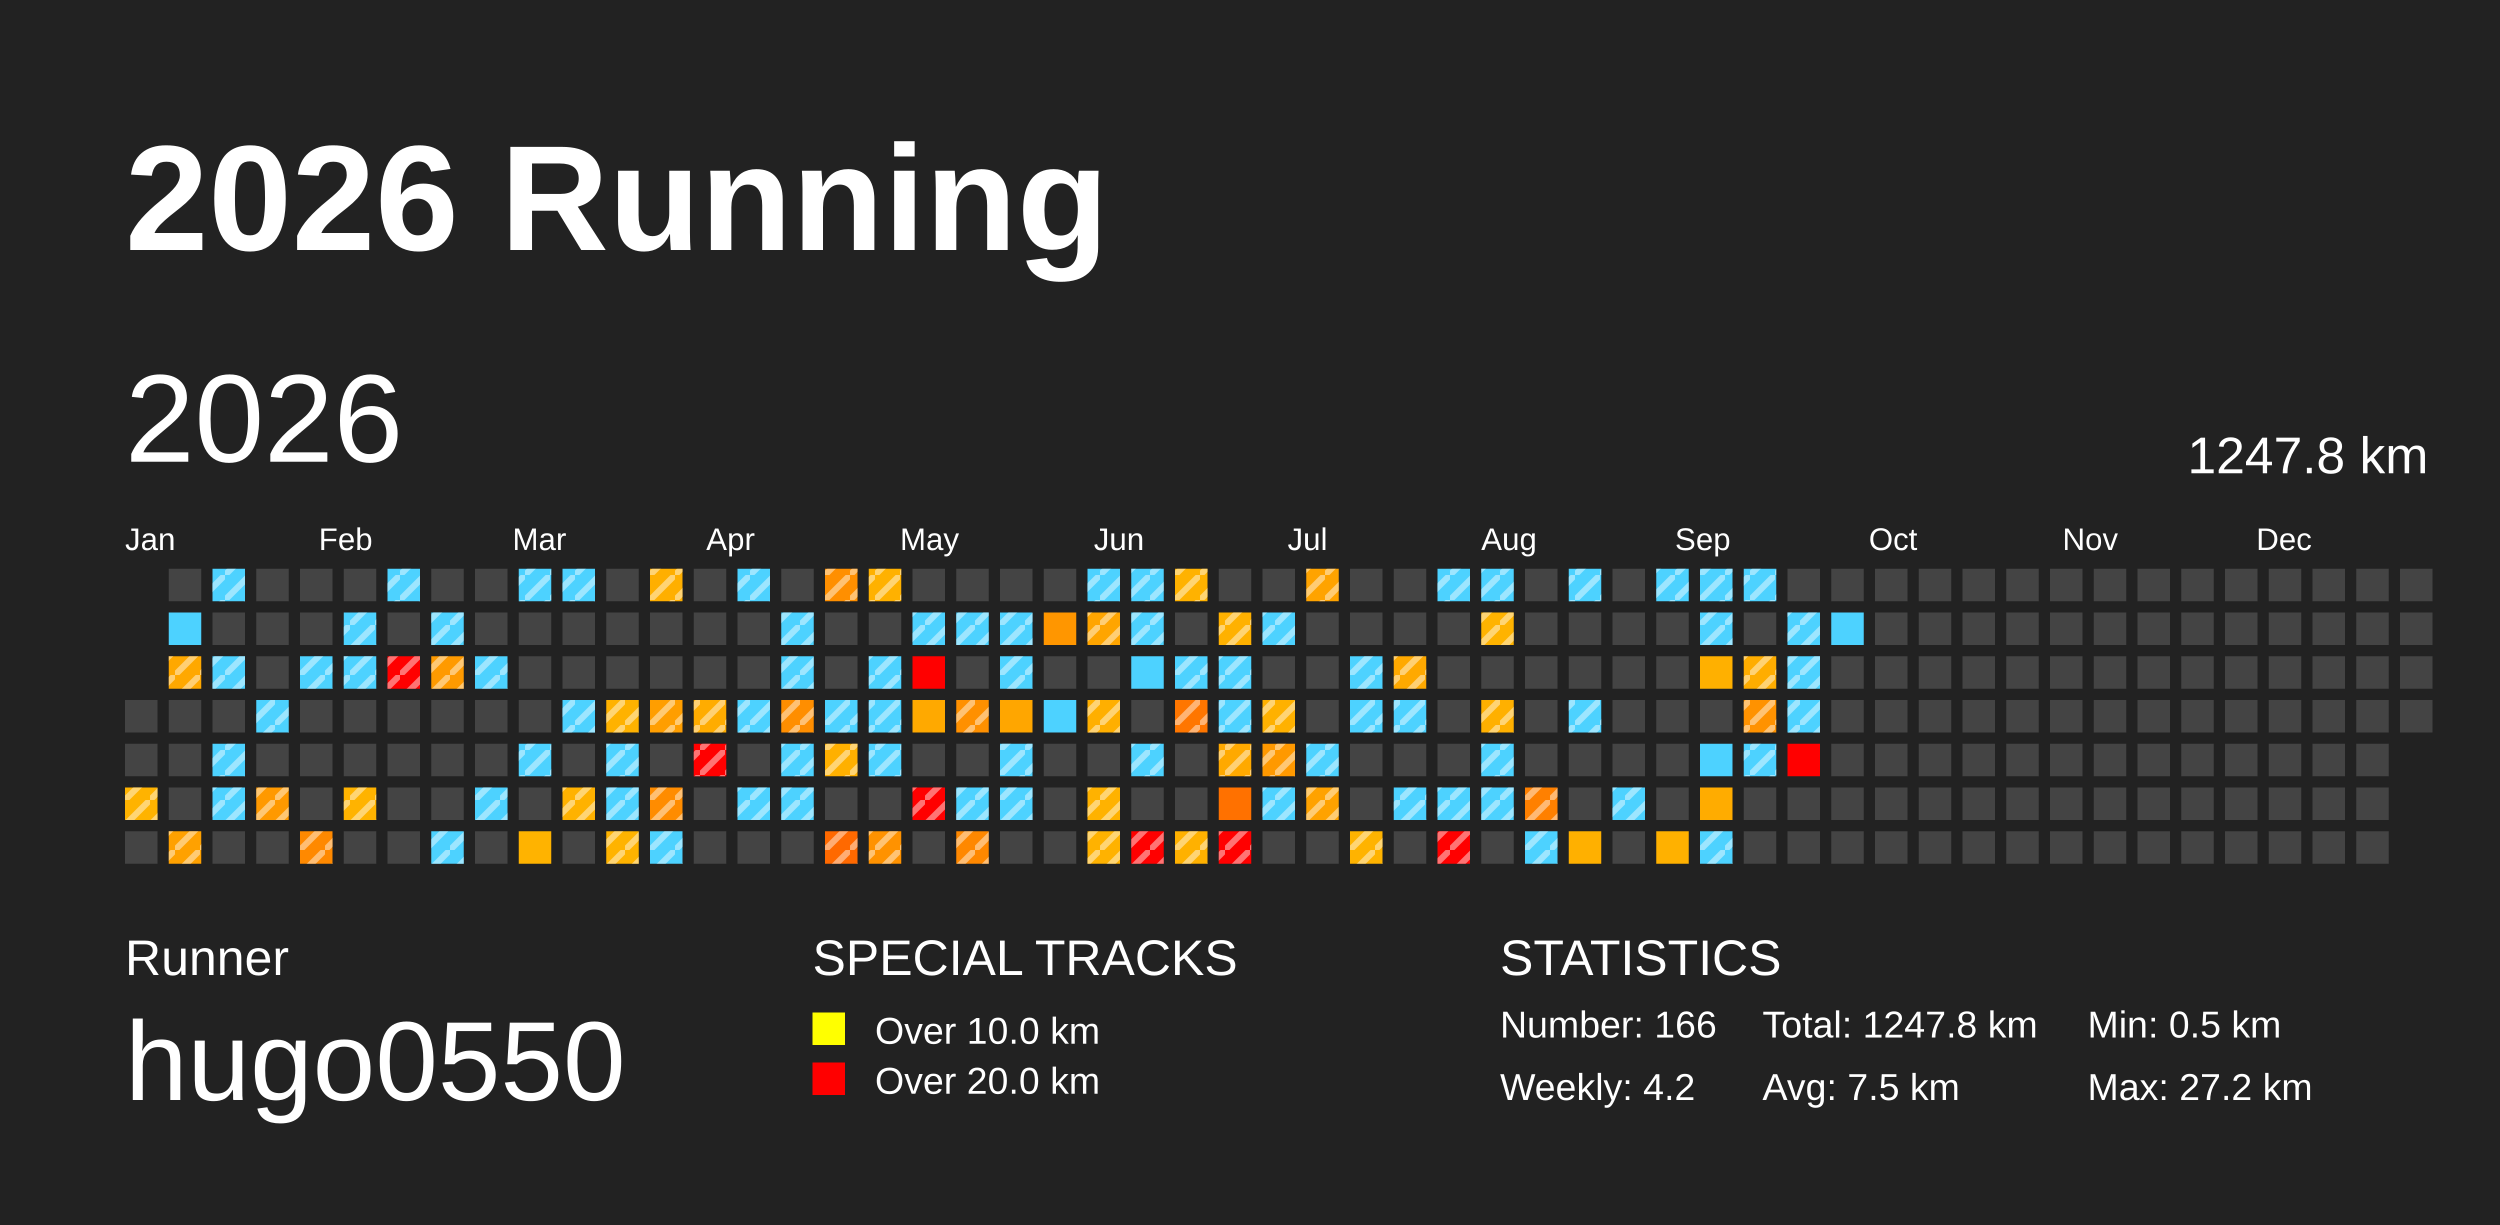
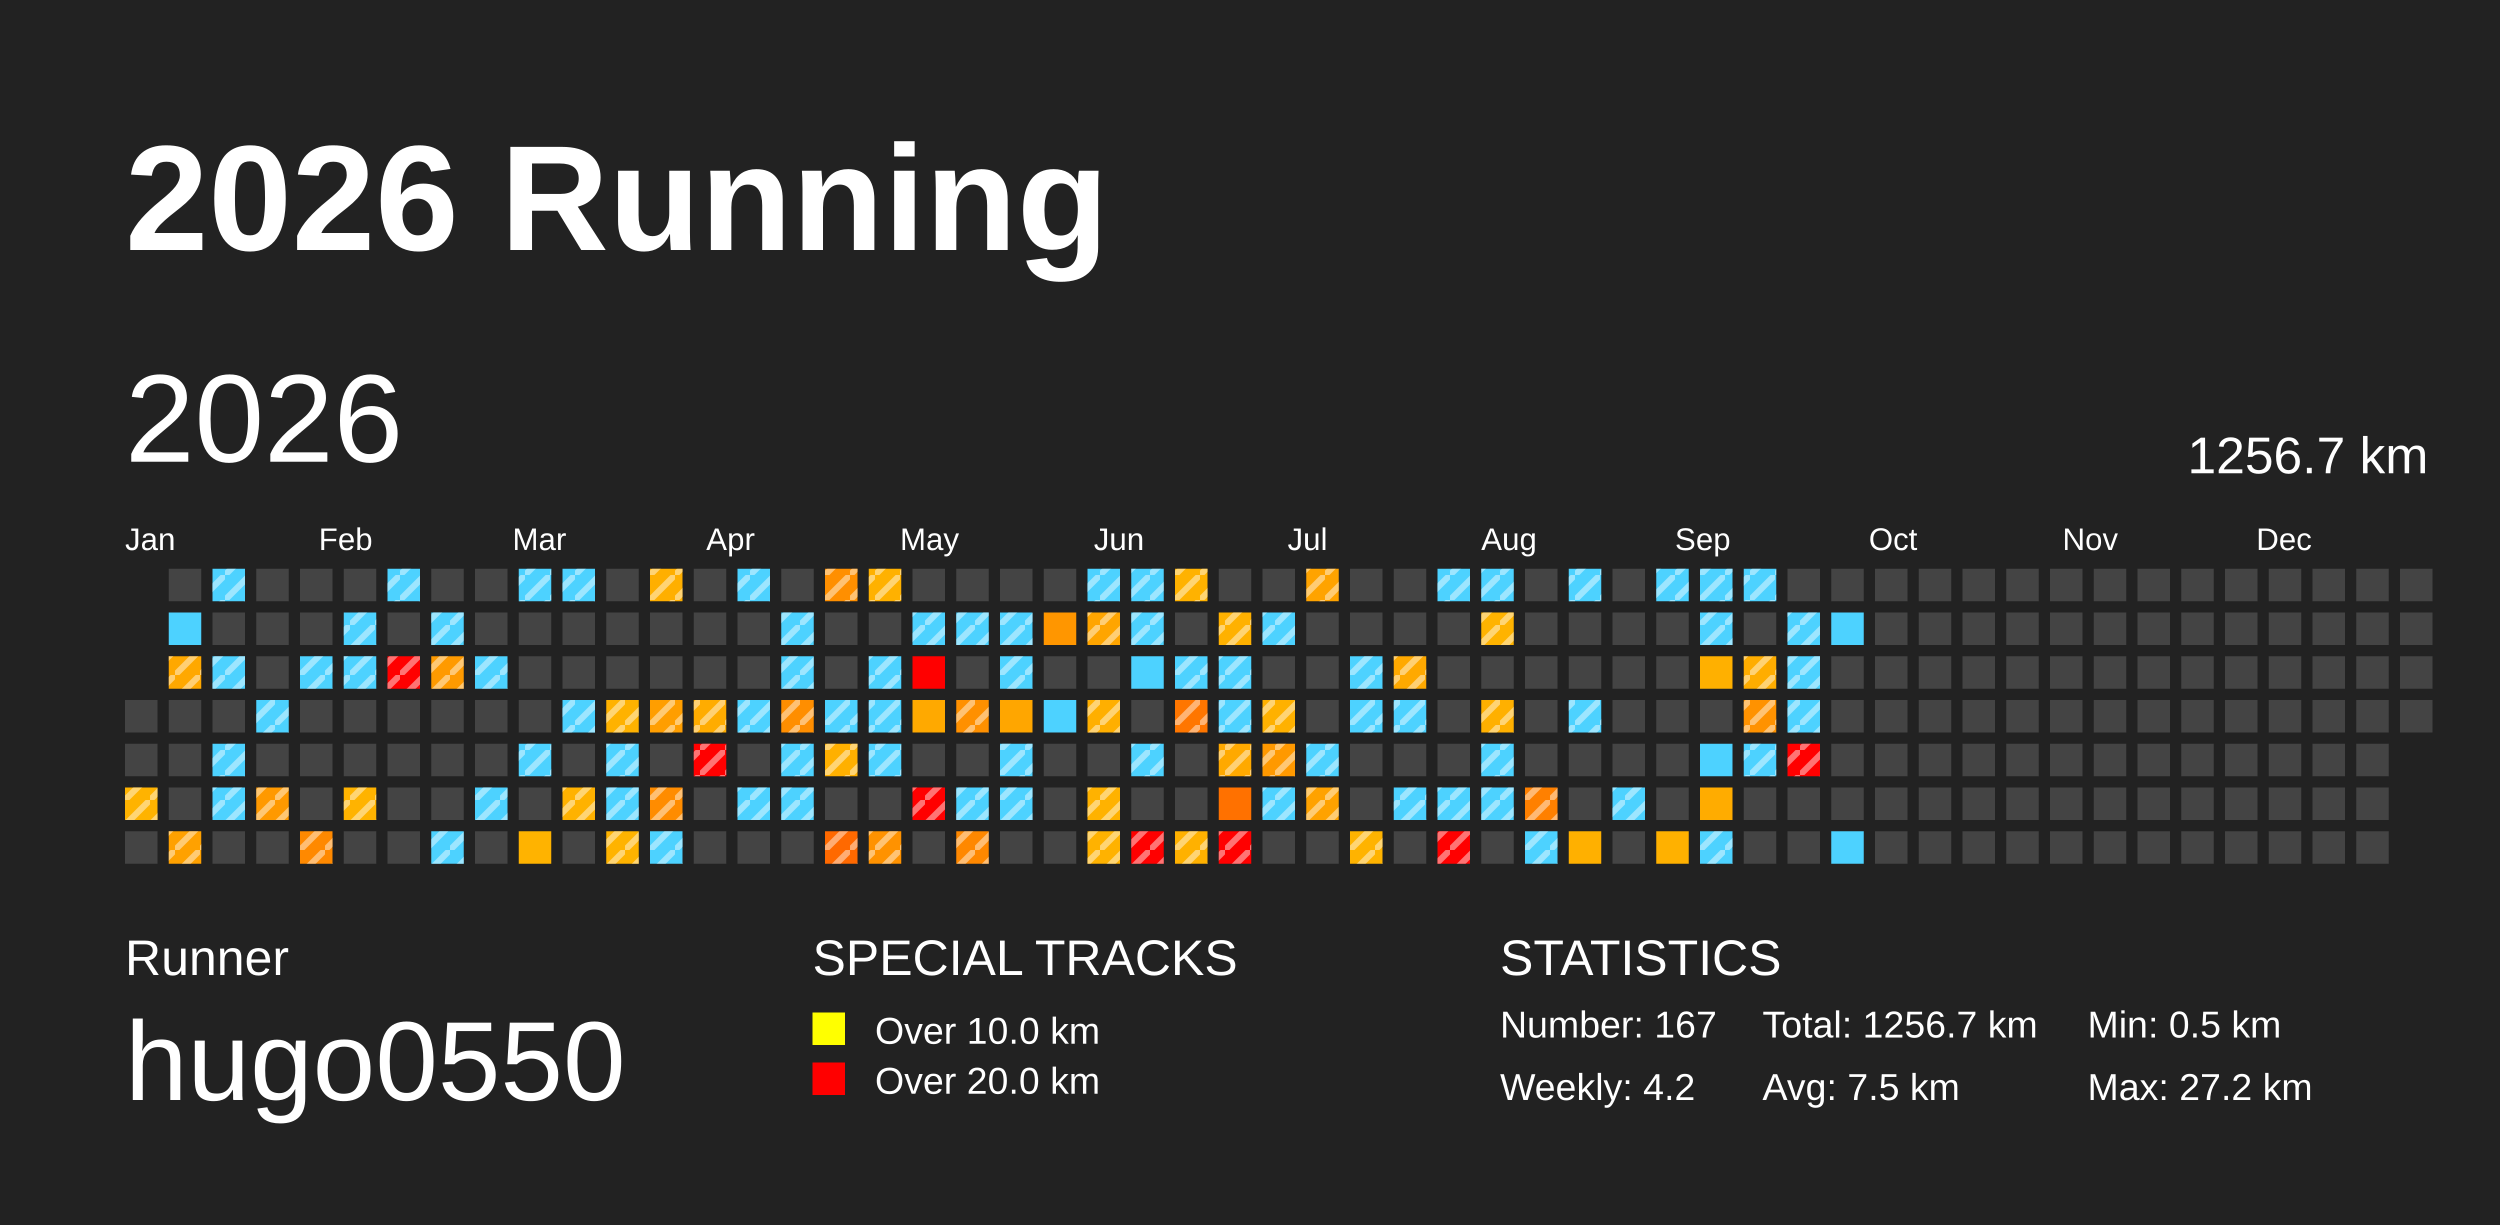
<svg xmlns="http://www.w3.org/2000/svg" baseProfile="full" height="98mm" version="1.1" viewBox="0,0,200,98" width="200mm">
  <defs>
    <pattern height="2" id="indoor-stripe" patternUnits="userSpaceOnUse" width="2">
      <line stroke="white" stroke-opacity="0.45" stroke-width="0.5" x1="0" x2="2" y1="2" y2="0" />
    </pattern>
  </defs>
  <rect fill="#222222" height="98" width="200" x="0" y="0" />
  <text fill="#FFFFFF" style="font-size:12px; font-family:Arial; font-weight:bold;" x="10" y="20">2026 Running</text>
  <text fill="#FFFFFF" style="font-size:4px; font-family:Arial" x="10" y="78">Runner</text>
  <text fill="#FFFFFF" style="font-size:9px; font-family:Arial" x="10" y="88">hugo0550</text>
  <text fill="#FFFFFF" style="font-size:4px; font-family:Arial" x="65" y="78">SPECIAL TRACKS</text>
  <rect fill="yellow" height="2.6" width="2.6" x="65" y="81" />
  <text fill="#FFFFFF" style="font-size:3px; font-family:Arial" x="70" y="83.5">Over 10.0 km</text>
  <rect fill="red" height="2.6" width="2.6" x="65" y="85" />
  <text fill="#FFFFFF" style="font-size:3px; font-family:Arial" x="70" y="87.5">Over 20.0 km</text>
  <text fill="#FFFFFF" style="font-size:4px; font-family:Arial" x="120" y="78">STATISTICS</text>
-   <text fill="#FFFFFF" style="font-size:3px; font-family:Arial" x="120" y="83">Number: 166</text>
+   <text fill="#FFFFFF" style="font-size:3px; font-family:Arial" x="120" y="83">Number: 167</text>
  <text fill="#FFFFFF" style="font-size:3px; font-family:Arial" x="120" y="88">Weekly: 4.2</text>
-   <text fill="#FFFFFF" style="font-size:3px; font-family:Arial" x="141" y="83">Total: 1247.8 km</text>
+   <text fill="#FFFFFF" style="font-size:3px; font-family:Arial" x="141" y="83">Total: 1256.7 km</text>
  <text fill="#FFFFFF" style="font-size:3px; font-family:Arial" x="141" y="88">Avg: 7.5 km</text>
  <text fill="#FFFFFF" style="font-size:3px; font-family:Arial" x="167" y="83">Min: 0.5 km</text>
  <text fill="#FFFFFF" style="font-size:3px; font-family:Arial" x="167" y="88">Max: 27.2 km</text>
  <text dominant-baseline="hanging" fill="#FFFFFF" style="font-size:10.0px; font-family:Arial;" x="10" y="30">2026</text>
-   <text dominant-baseline="hanging" fill="#FFFFFF" style="font-size:4.125px; font-family:Arial;" x="175" y="35">1247.8 km</text>
+   <text dominant-baseline="hanging" fill="#FFFFFF" style="font-size:4.125px; font-family:Arial;" x="175" y="35">1256.7 km</text>
  <text fill="#FFFFFF" style="font-size:2.5px; font-family:Arial" x="10.0" y="44">Jan</text>
  <text fill="#FFFFFF" style="font-size:2.5px; font-family:Arial" x="25.5" y="44">Feb</text>
  <text fill="#FFFFFF" style="font-size:2.5px; font-family:Arial" x="41.0" y="44">Mar</text>
  <text fill="#FFFFFF" style="font-size:2.5px; font-family:Arial" x="56.5" y="44">Apr</text>
  <text fill="#FFFFFF" style="font-size:2.5px; font-family:Arial" x="72.0" y="44">May</text>
  <text fill="#FFFFFF" style="font-size:2.5px; font-family:Arial" x="87.5" y="44">Jun</text>
  <text fill="#FFFFFF" style="font-size:2.5px; font-family:Arial" x="103.0" y="44">Jul</text>
  <text fill="#FFFFFF" style="font-size:2.5px; font-family:Arial" x="118.5" y="44">Aug</text>
  <text fill="#FFFFFF" style="font-size:2.5px; font-family:Arial" x="134.0" y="44">Sep</text>
  <text fill="#FFFFFF" style="font-size:2.5px; font-family:Arial" x="149.5" y="44">Oct</text>
  <text fill="#FFFFFF" style="font-size:2.5px; font-family:Arial" x="165.0" y="44">Nov</text>
  <text fill="#FFFFFF" style="font-size:2.5px; font-family:Arial" x="180.5" y="44">Dec</text>
  <rect fill="#444444" height="2.6" width="2.6" x="10.0" y="56.0" />
  <rect fill="#444444" height="2.6" width="2.6" x="10.0" y="59.5" />
  <rect fill="#ffb300" height="2.6" width="2.6" x="10.0" y="63.0" />
  <rect fill="url(#indoor-stripe)" height="2.6" style="pointer-events: none;" width="2.6" x="10.0" y="63.0" />
  <rect fill="#444444" height="2.6" width="2.6" x="10.0" y="66.5" />
  <rect fill="#444444" height="2.6" width="2.6" x="13.5" y="45.5" />
  <rect fill="#4dd2ff" height="2.6" width="2.6" x="13.5" y="49.0" />
  <rect fill="#ffa800" height="2.6" width="2.6" x="13.5" y="52.5" />
  <rect fill="url(#indoor-stripe)" height="2.6" style="pointer-events: none;" width="2.6" x="13.5" y="52.5" />
  <rect fill="#444444" height="2.6" width="2.6" x="13.5" y="56.0" />
  <rect fill="#444444" height="2.6" width="2.6" x="13.5" y="59.5" />
  <rect fill="#444444" height="2.6" width="2.6" x="13.5" y="63.0" />
  <rect fill="#ffa100" height="2.6" width="2.6" x="13.5" y="66.5" />
  <rect fill="url(#indoor-stripe)" height="2.6" style="pointer-events: none;" width="2.6" x="13.5" y="66.5" />
  <rect fill="#4dd2ff" height="2.6" width="2.6" x="17.0" y="45.5" />
  <rect fill="url(#indoor-stripe)" height="2.6" style="pointer-events: none;" width="2.6" x="17.0" y="45.5" />
  <rect fill="#444444" height="2.6" width="2.6" x="17.0" y="49.0" />
  <rect fill="#4dd2ff" height="2.6" width="2.6" x="17.0" y="52.5" />
  <rect fill="url(#indoor-stripe)" height="2.6" style="pointer-events: none;" width="2.6" x="17.0" y="52.5" />
  <rect fill="#444444" height="2.6" width="2.6" x="17.0" y="56.0" />
  <rect fill="#4dd2ff" height="2.6" width="2.6" x="17.0" y="59.5" />
  <rect fill="url(#indoor-stripe)" height="2.6" style="pointer-events: none;" width="2.6" x="17.0" y="59.5" />
  <rect fill="#4dd2ff" height="2.6" width="2.6" x="17.0" y="63.0" />
  <rect fill="url(#indoor-stripe)" height="2.6" style="pointer-events: none;" width="2.6" x="17.0" y="63.0" />
  <rect fill="#444444" height="2.6" width="2.6" x="17.0" y="66.5" />
  <rect fill="#444444" height="2.6" width="2.6" x="20.5" y="45.5" />
  <rect fill="#444444" height="2.6" width="2.6" x="20.5" y="49.0" />
  <rect fill="#444444" height="2.6" width="2.6" x="20.5" y="52.5" />
  <rect fill="#4dd2ff" height="2.6" width="2.6" x="20.5" y="56.0" />
  <rect fill="url(#indoor-stripe)" height="2.6" style="pointer-events: none;" width="2.6" x="20.5" y="56.0" />
  <rect fill="#444444" height="2.6" width="2.6" x="20.5" y="59.5" />
  <rect fill="#ff9900" height="2.6" width="2.6" x="20.5" y="63.0" />
  <rect fill="url(#indoor-stripe)" height="2.6" style="pointer-events: none;" width="2.6" x="20.5" y="63.0" />
  <rect fill="#444444" height="2.6" width="2.6" x="20.5" y="66.5" />
  <rect fill="#444444" height="2.6" width="2.6" x="24.0" y="45.5" />
  <rect fill="#444444" height="2.6" width="2.6" x="24.0" y="49.0" />
  <rect fill="#4dd2ff" height="2.6" width="2.6" x="24.0" y="52.5" />
  <rect fill="url(#indoor-stripe)" height="2.6" style="pointer-events: none;" width="2.6" x="24.0" y="52.5" />
  <rect fill="#444444" height="2.6" width="2.6" x="24.0" y="56.0" />
  <rect fill="#444444" height="2.6" width="2.6" x="24.0" y="59.5" />
  <rect fill="#444444" height="2.6" width="2.6" x="24.0" y="63.0" />
  <rect fill="#ff8900" height="2.6" width="2.6" x="24.0" y="66.5" />
  <rect fill="url(#indoor-stripe)" height="2.6" style="pointer-events: none;" width="2.6" x="24.0" y="66.5" />
  <rect fill="#444444" height="2.6" width="2.6" x="27.5" y="45.5" />
  <rect fill="#4dd2ff" height="2.6" width="2.6" x="27.5" y="49.0" />
  <rect fill="url(#indoor-stripe)" height="2.6" style="pointer-events: none;" width="2.6" x="27.5" y="49.0" />
  <rect fill="#4dd2ff" height="2.6" width="2.6" x="27.5" y="52.5" />
  <rect fill="url(#indoor-stripe)" height="2.6" style="pointer-events: none;" width="2.6" x="27.5" y="52.5" />
  <rect fill="#444444" height="2.6" width="2.6" x="27.5" y="56.0" />
  <rect fill="#444444" height="2.6" width="2.6" x="27.5" y="59.5" />
  <rect fill="#ffb300" height="2.6" width="2.6" x="27.5" y="63.0" />
  <rect fill="url(#indoor-stripe)" height="2.6" style="pointer-events: none;" width="2.6" x="27.5" y="63.0" />
  <rect fill="#444444" height="2.6" width="2.6" x="27.5" y="66.5" />
  <rect fill="#4dd2ff" height="2.6" width="2.6" x="31.0" y="45.5" />
  <rect fill="url(#indoor-stripe)" height="2.6" style="pointer-events: none;" width="2.6" x="31.0" y="45.5" />
  <rect fill="#444444" height="2.6" width="2.6" x="31.0" y="49.0" />
  <rect fill="red" height="2.6" width="2.6" x="31.0" y="52.5" />
  <rect fill="url(#indoor-stripe)" height="2.6" style="pointer-events: none;" width="2.6" x="31.0" y="52.5" />
  <rect fill="#444444" height="2.6" width="2.6" x="31.0" y="56.0" />
  <rect fill="#444444" height="2.6" width="2.6" x="31.0" y="59.5" />
  <rect fill="#444444" height="2.6" width="2.6" x="31.0" y="63.0" />
  <rect fill="#444444" height="2.6" width="2.6" x="31.0" y="66.5" />
  <rect fill="#444444" height="2.6" width="2.6" x="34.5" y="45.5" />
  <rect fill="#4dd2ff" height="2.6" width="2.6" x="34.5" y="49.0" />
  <rect fill="url(#indoor-stripe)" height="2.6" style="pointer-events: none;" width="2.6" x="34.5" y="49.0" />
  <rect fill="#ff9a00" height="2.6" width="2.6" x="34.5" y="52.5" />
  <rect fill="url(#indoor-stripe)" height="2.6" style="pointer-events: none;" width="2.6" x="34.5" y="52.5" />
  <rect fill="#444444" height="2.6" width="2.6" x="34.5" y="56.0" />
  <rect fill="#444444" height="2.6" width="2.6" x="34.5" y="59.5" />
  <rect fill="#444444" height="2.6" width="2.6" x="34.5" y="63.0" />
  <rect fill="#4dd2ff" height="2.6" width="2.6" x="34.5" y="66.5" />
  <rect fill="url(#indoor-stripe)" height="2.6" style="pointer-events: none;" width="2.6" x="34.5" y="66.5" />
  <rect fill="#444444" height="2.6" width="2.6" x="38.0" y="45.5" />
  <rect fill="#444444" height="2.6" width="2.6" x="38.0" y="49.0" />
  <rect fill="#4dd2ff" height="2.6" width="2.6" x="38.0" y="52.5" />
  <rect fill="url(#indoor-stripe)" height="2.6" style="pointer-events: none;" width="2.6" x="38.0" y="52.5" />
  <rect fill="#444444" height="2.6" width="2.6" x="38.0" y="56.0" />
  <rect fill="#444444" height="2.6" width="2.6" x="38.0" y="59.5" />
  <rect fill="#4dd2ff" height="2.6" width="2.6" x="38.0" y="63.0" />
  <rect fill="url(#indoor-stripe)" height="2.6" style="pointer-events: none;" width="2.6" x="38.0" y="63.0" />
  <rect fill="#444444" height="2.6" width="2.6" x="38.0" y="66.5" />
  <rect fill="#4dd2ff" height="2.6" width="2.6" x="41.5" y="45.5" />
  <rect fill="url(#indoor-stripe)" height="2.6" style="pointer-events: none;" width="2.6" x="41.5" y="45.5" />
  <rect fill="#444444" height="2.6" width="2.6" x="41.5" y="49.0" />
  <rect fill="#444444" height="2.6" width="2.6" x="41.5" y="52.5" />
  <rect fill="#444444" height="2.6" width="2.6" x="41.5" y="56.0" />
  <rect fill="#4dd2ff" height="2.6" width="2.6" x="41.5" y="59.5" />
  <rect fill="url(#indoor-stripe)" height="2.6" style="pointer-events: none;" width="2.6" x="41.5" y="59.5" />
  <rect fill="#444444" height="2.6" width="2.6" x="41.5" y="63.0" />
  <rect fill="#ffb300" height="2.6" width="2.6" x="41.5" y="66.5" />
  <rect fill="#4dd2ff" height="2.6" width="2.6" x="45.0" y="45.5" />
  <rect fill="url(#indoor-stripe)" height="2.6" style="pointer-events: none;" width="2.6" x="45.0" y="45.5" />
  <rect fill="#444444" height="2.6" width="2.6" x="45.0" y="49.0" />
  <rect fill="#444444" height="2.6" width="2.6" x="45.0" y="52.5" />
  <rect fill="#4dd2ff" height="2.6" width="2.6" x="45.0" y="56.0" />
  <rect fill="url(#indoor-stripe)" height="2.6" style="pointer-events: none;" width="2.6" x="45.0" y="56.0" />
  <rect fill="#444444" height="2.6" width="2.6" x="45.0" y="59.5" />
  <rect fill="#ffb200" height="2.6" width="2.6" x="45.0" y="63.0" />
  <rect fill="url(#indoor-stripe)" height="2.6" style="pointer-events: none;" width="2.6" x="45.0" y="63.0" />
  <rect fill="#444444" height="2.6" width="2.6" x="45.0" y="66.5" />
  <rect fill="#444444" height="2.6" width="2.6" x="48.5" y="45.5" />
  <rect fill="#444444" height="2.6" width="2.6" x="48.5" y="49.0" />
  <rect fill="#444444" height="2.6" width="2.6" x="48.5" y="52.5" />
  <rect fill="#ffb200" height="2.6" width="2.6" x="48.5" y="56.0" />
  <rect fill="url(#indoor-stripe)" height="2.6" style="pointer-events: none;" width="2.6" x="48.5" y="56.0" />
  <rect fill="#4dd2ff" height="2.6" width="2.6" x="48.5" y="59.5" />
  <rect fill="url(#indoor-stripe)" height="2.6" style="pointer-events: none;" width="2.6" x="48.5" y="59.5" />
  <rect fill="#4dd2ff" height="2.6" width="2.6" x="48.5" y="63.0" />
  <rect fill="url(#indoor-stripe)" height="2.6" style="pointer-events: none;" width="2.6" x="48.5" y="63.0" />
  <rect fill="#ffb300" height="2.6" width="2.6" x="48.5" y="66.5" />
  <rect fill="url(#indoor-stripe)" height="2.6" style="pointer-events: none;" width="2.6" x="48.5" y="66.5" />
  <rect fill="#ffaf00" height="2.6" width="2.6" x="52.0" y="45.5" />
  <rect fill="url(#indoor-stripe)" height="2.6" style="pointer-events: none;" width="2.6" x="52.0" y="45.5" />
  <rect fill="#444444" height="2.6" width="2.6" x="52.0" y="49.0" />
  <rect fill="#444444" height="2.6" width="2.6" x="52.0" y="52.5" />
  <rect fill="#ff9e00" height="2.6" width="2.6" x="52.0" y="56.0" />
  <rect fill="url(#indoor-stripe)" height="2.6" style="pointer-events: none;" width="2.6" x="52.0" y="56.0" />
  <rect fill="#444444" height="2.6" width="2.6" x="52.0" y="59.5" />
  <rect fill="#ff8c00" height="2.6" width="2.6" x="52.0" y="63.0" />
  <rect fill="url(#indoor-stripe)" height="2.6" style="pointer-events: none;" width="2.6" x="52.0" y="63.0" />
  <rect fill="#4dd2ff" height="2.6" width="2.6" x="52.0" y="66.5" />
  <rect fill="url(#indoor-stripe)" height="2.6" style="pointer-events: none;" width="2.6" x="52.0" y="66.5" />
  <rect fill="#444444" height="2.6" width="2.6" x="55.5" y="45.5" />
  <rect fill="#444444" height="2.6" width="2.6" x="55.5" y="49.0" />
  <rect fill="#444444" height="2.6" width="2.6" x="55.5" y="52.5" />
  <rect fill="#ffac00" height="2.6" width="2.6" x="55.5" y="56.0" />
  <rect fill="url(#indoor-stripe)" height="2.6" style="pointer-events: none;" width="2.6" x="55.5" y="56.0" />
  <rect fill="red" height="2.6" width="2.6" x="55.5" y="59.5" />
  <rect fill="url(#indoor-stripe)" height="2.6" style="pointer-events: none;" width="2.6" x="55.5" y="59.5" />
  <rect fill="#444444" height="2.6" width="2.6" x="55.5" y="63.0" />
  <rect fill="#444444" height="2.6" width="2.6" x="55.5" y="66.5" />
  <rect fill="#4dd2ff" height="2.6" width="2.6" x="59.0" y="45.5" />
  <rect fill="url(#indoor-stripe)" height="2.6" style="pointer-events: none;" width="2.6" x="59.0" y="45.5" />
  <rect fill="#444444" height="2.6" width="2.6" x="59.0" y="49.0" />
  <rect fill="#444444" height="2.6" width="2.6" x="59.0" y="52.5" />
  <rect fill="#4dd2ff" height="2.6" width="2.6" x="59.0" y="56.0" />
  <rect fill="url(#indoor-stripe)" height="2.6" style="pointer-events: none;" width="2.6" x="59.0" y="56.0" />
  <rect fill="#444444" height="2.6" width="2.6" x="59.0" y="59.5" />
  <rect fill="#4dd2ff" height="2.6" width="2.6" x="59.0" y="63.0" />
  <rect fill="url(#indoor-stripe)" height="2.6" style="pointer-events: none;" width="2.6" x="59.0" y="63.0" />
  <rect fill="#444444" height="2.6" width="2.6" x="59.0" y="66.5" />
  <rect fill="#444444" height="2.6" width="2.6" x="62.5" y="45.5" />
  <rect fill="#4dd2ff" height="2.6" width="2.6" x="62.5" y="49.0" />
  <rect fill="url(#indoor-stripe)" height="2.6" style="pointer-events: none;" width="2.6" x="62.5" y="49.0" />
  <rect fill="#4dd2ff" height="2.6" width="2.6" x="62.5" y="52.5" />
  <rect fill="url(#indoor-stripe)" height="2.6" style="pointer-events: none;" width="2.6" x="62.5" y="52.5" />
  <rect fill="#ff8e00" height="2.6" width="2.6" x="62.5" y="56.0" />
  <rect fill="url(#indoor-stripe)" height="2.6" style="pointer-events: none;" width="2.6" x="62.5" y="56.0" />
  <rect fill="#4dd2ff" height="2.6" width="2.6" x="62.5" y="59.5" />
  <rect fill="url(#indoor-stripe)" height="2.6" style="pointer-events: none;" width="2.6" x="62.5" y="59.5" />
  <rect fill="#4dd2ff" height="2.6" width="2.6" x="62.5" y="63.0" />
  <rect fill="url(#indoor-stripe)" height="2.6" style="pointer-events: none;" width="2.6" x="62.5" y="63.0" />
  <rect fill="#444444" height="2.6" width="2.6" x="62.5" y="66.5" />
  <rect fill="#ff8f00" height="2.6" width="2.6" x="66.0" y="45.5" />
  <rect fill="url(#indoor-stripe)" height="2.6" style="pointer-events: none;" width="2.6" x="66.0" y="45.5" />
  <rect fill="#444444" height="2.6" width="2.6" x="66.0" y="49.0" />
  <rect fill="#444444" height="2.6" width="2.6" x="66.0" y="52.5" />
  <rect fill="#4dd2ff" height="2.6" width="2.6" x="66.0" y="56.0" />
  <rect fill="url(#indoor-stripe)" height="2.6" style="pointer-events: none;" width="2.6" x="66.0" y="56.0" />
  <rect fill="#ffb000" height="2.6" width="2.6" x="66.0" y="59.5" />
  <rect fill="url(#indoor-stripe)" height="2.6" style="pointer-events: none;" width="2.6" x="66.0" y="59.5" />
  <rect fill="#444444" height="2.6" width="2.6" x="66.0" y="63.0" />
  <rect fill="#ff6900" height="2.6" width="2.6" x="66.0" y="66.5" />
  <rect fill="url(#indoor-stripe)" height="2.6" style="pointer-events: none;" width="2.6" x="66.0" y="66.5" />
  <rect fill="#ffb100" height="2.6" width="2.6" x="69.5" y="45.5" />
  <rect fill="url(#indoor-stripe)" height="2.6" style="pointer-events: none;" width="2.6" x="69.5" y="45.5" />
  <rect fill="#444444" height="2.6" width="2.6" x="69.5" y="49.0" />
  <rect fill="#4dd2ff" height="2.6" width="2.6" x="69.5" y="52.5" />
  <rect fill="url(#indoor-stripe)" height="2.6" style="pointer-events: none;" width="2.6" x="69.5" y="52.5" />
  <rect fill="#4dd2ff" height="2.6" width="2.6" x="69.5" y="56.0" />
  <rect fill="url(#indoor-stripe)" height="2.6" style="pointer-events: none;" width="2.6" x="69.5" y="56.0" />
  <rect fill="#4dd2ff" height="2.6" width="2.6" x="69.5" y="59.5" />
  <rect fill="url(#indoor-stripe)" height="2.6" style="pointer-events: none;" width="2.6" x="69.5" y="59.5" />
  <rect fill="#444444" height="2.6" width="2.6" x="69.5" y="63.0" />
  <rect fill="#ff9200" height="2.6" width="2.6" x="69.5" y="66.5" />
  <rect fill="url(#indoor-stripe)" height="2.6" style="pointer-events: none;" width="2.6" x="69.5" y="66.5" />
  <rect fill="#444444" height="2.6" width="2.6" x="73.0" y="45.5" />
  <rect fill="#4dd2ff" height="2.6" width="2.6" x="73.0" y="49.0" />
  <rect fill="url(#indoor-stripe)" height="2.6" style="pointer-events: none;" width="2.6" x="73.0" y="49.0" />
  <rect fill="red" height="2.6" width="2.6" x="73.0" y="52.5" />
  <rect fill="#ffa900" height="2.6" width="2.6" x="73.0" y="56.0" />
  <rect fill="#444444" height="2.6" width="2.6" x="73.0" y="59.5" />
  <rect fill="red" height="2.6" width="2.6" x="73.0" y="63.0" />
  <rect fill="url(#indoor-stripe)" height="2.6" style="pointer-events: none;" width="2.6" x="73.0" y="63.0" />
  <rect fill="#444444" height="2.6" width="2.6" x="73.0" y="66.5" />
  <rect fill="#444444" height="2.6" width="2.6" x="76.5" y="45.5" />
  <rect fill="#4dd2ff" height="2.6" width="2.6" x="76.5" y="49.0" />
  <rect fill="url(#indoor-stripe)" height="2.6" style="pointer-events: none;" width="2.6" x="76.5" y="49.0" />
  <rect fill="#444444" height="2.6" width="2.6" x="76.5" y="52.5" />
  <rect fill="#ff9000" height="2.6" width="2.6" x="76.5" y="56.0" />
  <rect fill="url(#indoor-stripe)" height="2.6" style="pointer-events: none;" width="2.6" x="76.5" y="56.0" />
  <rect fill="#444444" height="2.6" width="2.6" x="76.5" y="59.5" />
  <rect fill="#4dd2ff" height="2.6" width="2.6" x="76.5" y="63.0" />
  <rect fill="url(#indoor-stripe)" height="2.6" style="pointer-events: none;" width="2.6" x="76.5" y="63.0" />
  <rect fill="#ff8800" height="2.6" width="2.6" x="76.5" y="66.5" />
  <rect fill="url(#indoor-stripe)" height="2.6" style="pointer-events: none;" width="2.6" x="76.5" y="66.5" />
  <rect fill="#444444" height="2.6" width="2.6" x="80.0" y="45.5" />
  <rect fill="#4dd2ff" height="2.6" width="2.6" x="80.0" y="49.0" />
  <rect fill="url(#indoor-stripe)" height="2.6" style="pointer-events: none;" width="2.6" x="80.0" y="49.0" />
  <rect fill="#4dd2ff" height="2.6" width="2.6" x="80.0" y="52.5" />
  <rect fill="url(#indoor-stripe)" height="2.6" style="pointer-events: none;" width="2.6" x="80.0" y="52.5" />
  <rect fill="#ffa600" height="2.6" width="2.6" x="80.0" y="56.0" />
  <rect fill="#4dd2ff" height="2.6" width="2.6" x="80.0" y="59.5" />
  <rect fill="url(#indoor-stripe)" height="2.6" style="pointer-events: none;" width="2.6" x="80.0" y="59.5" />
  <rect fill="#4dd2ff" height="2.6" width="2.6" x="80.0" y="63.0" />
  <rect fill="url(#indoor-stripe)" height="2.6" style="pointer-events: none;" width="2.6" x="80.0" y="63.0" />
  <rect fill="#444444" height="2.6" width="2.6" x="80.0" y="66.5" />
  <rect fill="#444444" height="2.6" width="2.6" x="83.5" y="45.5" />
  <rect fill="#ff9600" height="2.6" width="2.6" x="83.5" y="49.0" />
  <rect fill="#444444" height="2.6" width="2.6" x="83.5" y="52.5" />
  <rect fill="#4dd2ff" height="2.6" width="2.6" x="83.5" y="56.0" />
  <rect fill="#444444" height="2.6" width="2.6" x="83.5" y="59.5" />
  <rect fill="#444444" height="2.6" width="2.6" x="83.5" y="63.0" />
  <rect fill="#444444" height="2.6" width="2.6" x="83.5" y="66.5" />
  <rect fill="#4dd2ff" height="2.6" width="2.6" x="87.0" y="45.5" />
  <rect fill="url(#indoor-stripe)" height="2.6" style="pointer-events: none;" width="2.6" x="87.0" y="45.5" />
  <rect fill="#ffa500" height="2.6" width="2.6" x="87.0" y="49.0" />
  <rect fill="url(#indoor-stripe)" height="2.6" style="pointer-events: none;" width="2.6" x="87.0" y="49.0" />
  <rect fill="#444444" height="2.6" width="2.6" x="87.0" y="52.5" />
  <rect fill="#ffaf00" height="2.6" width="2.6" x="87.0" y="56.0" />
  <rect fill="url(#indoor-stripe)" height="2.6" style="pointer-events: none;" width="2.6" x="87.0" y="56.0" />
  <rect fill="#444444" height="2.6" width="2.6" x="87.0" y="59.5" />
  <rect fill="#ffb200" height="2.6" width="2.6" x="87.0" y="63.0" />
  <rect fill="url(#indoor-stripe)" height="2.6" style="pointer-events: none;" width="2.6" x="87.0" y="63.0" />
  <rect fill="#ffb200" height="2.6" width="2.6" x="87.0" y="66.5" />
  <rect fill="url(#indoor-stripe)" height="2.6" style="pointer-events: none;" width="2.6" x="87.0" y="66.5" />
  <rect fill="#4dd2ff" height="2.6" width="2.6" x="90.5" y="45.5" />
  <rect fill="url(#indoor-stripe)" height="2.6" style="pointer-events: none;" width="2.6" x="90.5" y="45.5" />
  <rect fill="#4dd2ff" height="2.6" width="2.6" x="90.5" y="49.0" />
  <rect fill="url(#indoor-stripe)" height="2.6" style="pointer-events: none;" width="2.6" x="90.5" y="49.0" />
  <rect fill="#4dd2ff" height="2.6" width="2.6" x="90.5" y="52.5" />
  <rect fill="#444444" height="2.6" width="2.6" x="90.5" y="56.0" />
  <rect fill="#4dd2ff" height="2.6" width="2.6" x="90.5" y="59.5" />
  <rect fill="url(#indoor-stripe)" height="2.6" style="pointer-events: none;" width="2.6" x="90.5" y="59.5" />
  <rect fill="#444444" height="2.6" width="2.6" x="90.5" y="63.0" />
  <rect fill="red" height="2.6" width="2.6" x="90.5" y="66.5" />
  <rect fill="url(#indoor-stripe)" height="2.6" style="pointer-events: none;" width="2.6" x="90.5" y="66.5" />
  <rect fill="#ffb200" height="2.6" width="2.6" x="94.0" y="45.5" />
  <rect fill="url(#indoor-stripe)" height="2.6" style="pointer-events: none;" width="2.6" x="94.0" y="45.5" />
  <rect fill="#444444" height="2.6" width="2.6" x="94.0" y="49.0" />
  <rect fill="#4dd2ff" height="2.6" width="2.6" x="94.0" y="52.5" />
  <rect fill="url(#indoor-stripe)" height="2.6" style="pointer-events: none;" width="2.6" x="94.0" y="52.5" />
  <rect fill="#ff7600" height="2.6" width="2.6" x="94.0" y="56.0" />
  <rect fill="url(#indoor-stripe)" height="2.6" style="pointer-events: none;" width="2.6" x="94.0" y="56.0" />
  <rect fill="#444444" height="2.6" width="2.6" x="94.0" y="59.5" />
  <rect fill="#444444" height="2.6" width="2.6" x="94.0" y="63.0" />
  <rect fill="#ffb100" height="2.6" width="2.6" x="94.0" y="66.5" />
  <rect fill="url(#indoor-stripe)" height="2.6" style="pointer-events: none;" width="2.6" x="94.0" y="66.5" />
  <rect fill="#444444" height="2.6" width="2.6" x="97.5" y="45.5" />
  <rect fill="#ffb100" height="2.6" width="2.6" x="97.5" y="49.0" />
  <rect fill="url(#indoor-stripe)" height="2.6" style="pointer-events: none;" width="2.6" x="97.5" y="49.0" />
  <rect fill="#4dd2ff" height="2.6" width="2.6" x="97.5" y="52.5" />
  <rect fill="url(#indoor-stripe)" height="2.6" style="pointer-events: none;" width="2.6" x="97.5" y="52.5" />
  <rect fill="#4dd2ff" height="2.6" width="2.6" x="97.5" y="56.0" />
  <rect fill="url(#indoor-stripe)" height="2.6" style="pointer-events: none;" width="2.6" x="97.5" y="56.0" />
  <rect fill="#ffa900" height="2.6" width="2.6" x="97.5" y="59.5" />
  <rect fill="url(#indoor-stripe)" height="2.6" style="pointer-events: none;" width="2.6" x="97.5" y="59.5" />
  <rect fill="#ff7100" height="2.6" width="2.6" x="97.5" y="63.0" />
  <rect fill="red" height="2.6" width="2.6" x="97.5" y="66.5" />
  <rect fill="url(#indoor-stripe)" height="2.6" style="pointer-events: none;" width="2.6" x="97.5" y="66.5" />
  <rect fill="#444444" height="2.6" width="2.6" x="101.0" y="45.5" />
  <rect fill="#4dd2ff" height="2.6" width="2.6" x="101.0" y="49.0" />
  <rect fill="url(#indoor-stripe)" height="2.6" style="pointer-events: none;" width="2.6" x="101.0" y="49.0" />
  <rect fill="#444444" height="2.6" width="2.6" x="101.0" y="52.5" />
  <rect fill="#ffb100" height="2.6" width="2.6" x="101.0" y="56.0" />
  <rect fill="url(#indoor-stripe)" height="2.6" style="pointer-events: none;" width="2.6" x="101.0" y="56.0" />
  <rect fill="#ff9900" height="2.6" width="2.6" x="101.0" y="59.5" />
  <rect fill="url(#indoor-stripe)" height="2.6" style="pointer-events: none;" width="2.6" x="101.0" y="59.5" />
  <rect fill="#4dd2ff" height="2.6" width="2.6" x="101.0" y="63.0" />
  <rect fill="url(#indoor-stripe)" height="2.6" style="pointer-events: none;" width="2.6" x="101.0" y="63.0" />
  <rect fill="#444444" height="2.6" width="2.6" x="101.0" y="66.5" />
  <rect fill="#ffa300" height="2.6" width="2.6" x="104.5" y="45.5" />
  <rect fill="url(#indoor-stripe)" height="2.6" style="pointer-events: none;" width="2.6" x="104.5" y="45.5" />
  <rect fill="#444444" height="2.6" width="2.6" x="104.5" y="49.0" />
  <rect fill="#444444" height="2.6" width="2.6" x="104.5" y="52.5" />
  <rect fill="#444444" height="2.6" width="2.6" x="104.5" y="56.0" />
  <rect fill="#4dd2ff" height="2.6" width="2.6" x="104.5" y="59.5" />
  <rect fill="url(#indoor-stripe)" height="2.6" style="pointer-events: none;" width="2.6" x="104.5" y="59.5" />
  <rect fill="#ffa200" height="2.6" width="2.6" x="104.5" y="63.0" />
  <rect fill="url(#indoor-stripe)" height="2.6" style="pointer-events: none;" width="2.6" x="104.5" y="63.0" />
  <rect fill="#444444" height="2.6" width="2.6" x="104.5" y="66.5" />
  <rect fill="#444444" height="2.6" width="2.6" x="108.0" y="45.5" />
  <rect fill="#444444" height="2.6" width="2.6" x="108.0" y="49.0" />
  <rect fill="#4dd2ff" height="2.6" width="2.6" x="108.0" y="52.5" />
  <rect fill="url(#indoor-stripe)" height="2.6" style="pointer-events: none;" width="2.6" x="108.0" y="52.5" />
  <rect fill="#4dd2ff" height="2.6" width="2.6" x="108.0" y="56.0" />
  <rect fill="url(#indoor-stripe)" height="2.6" style="pointer-events: none;" width="2.6" x="108.0" y="56.0" />
  <rect fill="#444444" height="2.6" width="2.6" x="108.0" y="59.5" />
  <rect fill="#444444" height="2.6" width="2.6" x="108.0" y="63.0" />
  <rect fill="#ffb300" height="2.6" width="2.6" x="108.0" y="66.5" />
  <rect fill="url(#indoor-stripe)" height="2.6" style="pointer-events: none;" width="2.6" x="108.0" y="66.5" />
  <rect fill="#444444" height="2.6" width="2.6" x="111.5" y="45.5" />
  <rect fill="#444444" height="2.6" width="2.6" x="111.5" y="49.0" />
  <rect fill="#ffa900" height="2.6" width="2.6" x="111.5" y="52.5" />
  <rect fill="url(#indoor-stripe)" height="2.6" style="pointer-events: none;" width="2.6" x="111.5" y="52.5" />
  <rect fill="#4dd2ff" height="2.6" width="2.6" x="111.5" y="56.0" />
  <rect fill="url(#indoor-stripe)" height="2.6" style="pointer-events: none;" width="2.6" x="111.5" y="56.0" />
  <rect fill="#444444" height="2.6" width="2.6" x="111.5" y="59.5" />
  <rect fill="#4dd2ff" height="2.6" width="2.6" x="111.5" y="63.0" />
  <rect fill="url(#indoor-stripe)" height="2.6" style="pointer-events: none;" width="2.6" x="111.5" y="63.0" />
  <rect fill="#444444" height="2.6" width="2.6" x="111.5" y="66.5" />
  <rect fill="#4dd2ff" height="2.6" width="2.6" x="115.0" y="45.5" />
  <rect fill="url(#indoor-stripe)" height="2.6" style="pointer-events: none;" width="2.6" x="115.0" y="45.5" />
  <rect fill="#444444" height="2.6" width="2.6" x="115.0" y="49.0" />
  <rect fill="#444444" height="2.6" width="2.6" x="115.0" y="52.5" />
  <rect fill="#444444" height="2.6" width="2.6" x="115.0" y="56.0" />
  <rect fill="#444444" height="2.6" width="2.6" x="115.0" y="59.5" />
  <rect fill="#4dd2ff" height="2.6" width="2.6" x="115.0" y="63.0" />
  <rect fill="url(#indoor-stripe)" height="2.6" style="pointer-events: none;" width="2.6" x="115.0" y="63.0" />
  <rect fill="red" height="2.6" width="2.6" x="115.0" y="66.5" />
  <rect fill="url(#indoor-stripe)" height="2.6" style="pointer-events: none;" width="2.6" x="115.0" y="66.5" />
  <rect fill="#4dd2ff" height="2.6" width="2.6" x="118.5" y="45.5" />
  <rect fill="url(#indoor-stripe)" height="2.6" style="pointer-events: none;" width="2.6" x="118.5" y="45.5" />
  <rect fill="#ffb300" height="2.6" width="2.6" x="118.5" y="49.0" />
  <rect fill="url(#indoor-stripe)" height="2.6" style="pointer-events: none;" width="2.6" x="118.5" y="49.0" />
  <rect fill="#444444" height="2.6" width="2.6" x="118.5" y="52.5" />
  <rect fill="#ffb000" height="2.6" width="2.6" x="118.5" y="56.0" />
  <rect fill="url(#indoor-stripe)" height="2.6" style="pointer-events: none;" width="2.6" x="118.5" y="56.0" />
  <rect fill="#4dd2ff" height="2.6" width="2.6" x="118.5" y="59.5" />
  <rect fill="url(#indoor-stripe)" height="2.6" style="pointer-events: none;" width="2.6" x="118.5" y="59.5" />
  <rect fill="#4dd2ff" height="2.6" width="2.6" x="118.5" y="63.0" />
  <rect fill="url(#indoor-stripe)" height="2.6" style="pointer-events: none;" width="2.6" x="118.5" y="63.0" />
  <rect fill="#444444" height="2.6" width="2.6" x="118.5" y="66.5" />
  <rect fill="#444444" height="2.6" width="2.6" x="122.0" y="45.5" />
  <rect fill="#444444" height="2.6" width="2.6" x="122.0" y="49.0" />
  <rect fill="#444444" height="2.6" width="2.6" x="122.0" y="52.5" />
  <rect fill="#444444" height="2.6" width="2.6" x="122.0" y="56.0" />
  <rect fill="#444444" height="2.6" width="2.6" x="122.0" y="59.5" />
  <rect fill="#ff8000" height="2.6" width="2.6" x="122.0" y="63.0" />
  <rect fill="url(#indoor-stripe)" height="2.6" style="pointer-events: none;" width="2.6" x="122.0" y="63.0" />
  <rect fill="#4dd2ff" height="2.6" width="2.6" x="122.0" y="66.5" />
  <rect fill="url(#indoor-stripe)" height="2.6" style="pointer-events: none;" width="2.6" x="122.0" y="66.5" />
  <rect fill="#4dd2ff" height="2.6" width="2.6" x="125.5" y="45.5" />
  <rect fill="url(#indoor-stripe)" height="2.6" style="pointer-events: none;" width="2.6" x="125.5" y="45.5" />
  <rect fill="#444444" height="2.6" width="2.6" x="125.5" y="49.0" />
  <rect fill="#444444" height="2.6" width="2.6" x="125.5" y="52.5" />
  <rect fill="#4dd2ff" height="2.6" width="2.6" x="125.5" y="56.0" />
  <rect fill="url(#indoor-stripe)" height="2.6" style="pointer-events: none;" width="2.6" x="125.5" y="56.0" />
  <rect fill="#444444" height="2.6" width="2.6" x="125.5" y="59.5" />
  <rect fill="#444444" height="2.6" width="2.6" x="125.5" y="63.0" />
  <rect fill="#ffb000" height="2.6" width="2.6" x="125.5" y="66.5" />
  <rect fill="#444444" height="2.6" width="2.6" x="129.0" y="45.5" />
  <rect fill="#444444" height="2.6" width="2.6" x="129.0" y="49.0" />
  <rect fill="#444444" height="2.6" width="2.6" x="129.0" y="52.5" />
  <rect fill="#444444" height="2.6" width="2.6" x="129.0" y="56.0" />
  <rect fill="#444444" height="2.6" width="2.6" x="129.0" y="59.5" />
  <rect fill="#4dd2ff" height="2.6" width="2.6" x="129.0" y="63.0" />
  <rect fill="url(#indoor-stripe)" height="2.6" style="pointer-events: none;" width="2.6" x="129.0" y="63.0" />
  <rect fill="#444444" height="2.6" width="2.6" x="129.0" y="66.5" />
  <rect fill="#4dd2ff" height="2.6" width="2.6" x="132.5" y="45.5" />
  <rect fill="url(#indoor-stripe)" height="2.6" style="pointer-events: none;" width="2.6" x="132.5" y="45.5" />
  <rect fill="#444444" height="2.6" width="2.6" x="132.5" y="49.0" />
  <rect fill="#444444" height="2.6" width="2.6" x="132.5" y="52.5" />
  <rect fill="#444444" height="2.6" width="2.6" x="132.5" y="56.0" />
  <rect fill="#444444" height="2.6" width="2.6" x="132.5" y="59.5" />
  <rect fill="#444444" height="2.6" width="2.6" x="132.5" y="63.0" />
  <rect fill="#ffb100" height="2.6" width="2.6" x="132.5" y="66.5" />
  <rect fill="#4dd2ff" height="2.6" width="2.6" x="136.0" y="45.5" />
  <rect fill="url(#indoor-stripe)" height="2.6" style="pointer-events: none;" width="2.6" x="136.0" y="45.5" />
  <rect fill="#4dd2ff" height="2.6" width="2.6" x="136.0" y="49.0" />
  <rect fill="url(#indoor-stripe)" height="2.6" style="pointer-events: none;" width="2.6" x="136.0" y="49.0" />
  <rect fill="#ffb000" height="2.6" width="2.6" x="136.0" y="52.5" />
  <rect fill="#444444" height="2.6" width="2.6" x="136.0" y="56.0" />
  <rect fill="#4dd2ff" height="2.6" width="2.6" x="136.0" y="59.5" />
  <rect fill="#ffac00" height="2.6" width="2.6" x="136.0" y="63.0" />
  <rect fill="#4dd2ff" height="2.6" width="2.6" x="136.0" y="66.5" />
  <rect fill="url(#indoor-stripe)" height="2.6" style="pointer-events: none;" width="2.6" x="136.0" y="66.5" />
  <rect fill="#4dd2ff" height="2.6" width="2.6" x="139.5" y="45.5" />
  <rect fill="url(#indoor-stripe)" height="2.6" style="pointer-events: none;" width="2.6" x="139.5" y="45.5" />
  <rect fill="#444444" height="2.6" width="2.6" x="139.5" y="49.0" />
  <rect fill="#ffad00" height="2.6" width="2.6" x="139.5" y="52.5" />
  <rect fill="url(#indoor-stripe)" height="2.6" style="pointer-events: none;" width="2.6" x="139.5" y="52.5" />
  <rect fill="#ff9200" height="2.6" width="2.6" x="139.5" y="56.0" />
  <rect fill="url(#indoor-stripe)" height="2.6" style="pointer-events: none;" width="2.6" x="139.5" y="56.0" />
  <rect fill="#4dd2ff" height="2.6" width="2.6" x="139.5" y="59.5" />
  <rect fill="url(#indoor-stripe)" height="2.6" style="pointer-events: none;" width="2.6" x="139.5" y="59.5" />
  <rect fill="#444444" height="2.6" width="2.6" x="139.5" y="63.0" />
  <rect fill="#444444" height="2.6" width="2.6" x="139.5" y="66.5" />
  <rect fill="#444444" height="2.6" width="2.6" x="143.0" y="45.5" />
  <rect fill="#4dd2ff" height="2.6" width="2.6" x="143.0" y="49.0" />
  <rect fill="url(#indoor-stripe)" height="2.6" style="pointer-events: none;" width="2.6" x="143.0" y="49.0" />
  <rect fill="#4dd2ff" height="2.6" width="2.6" x="143.0" y="52.5" />
  <rect fill="url(#indoor-stripe)" height="2.6" style="pointer-events: none;" width="2.6" x="143.0" y="52.5" />
  <rect fill="#4dd2ff" height="2.6" width="2.6" x="143.0" y="56.0" />
  <rect fill="url(#indoor-stripe)" height="2.6" style="pointer-events: none;" width="2.6" x="143.0" y="56.0" />
  <rect fill="red" height="2.6" width="2.6" x="143.0" y="59.5" />
+   <rect fill="url(#indoor-stripe)" height="2.6" style="pointer-events: none;" width="2.6" x="143.0" y="59.5" />
  <rect fill="#444444" height="2.6" width="2.6" x="143.0" y="63.0" />
  <rect fill="#444444" height="2.6" width="2.6" x="143.0" y="66.5" />
  <rect fill="#444444" height="2.6" width="2.6" x="146.5" y="45.5" />
  <rect fill="#4dd2ff" height="2.6" width="2.6" x="146.5" y="49.0" />
  <rect fill="#444444" height="2.6" width="2.6" x="146.5" y="52.5" />
  <rect fill="#444444" height="2.6" width="2.6" x="146.5" y="56.0" />
  <rect fill="#444444" height="2.6" width="2.6" x="146.5" y="59.5" />
  <rect fill="#444444" height="2.6" width="2.6" x="146.5" y="63.0" />
-   <rect fill="#444444" height="2.6" width="2.6" x="146.5" y="66.5" />
+   <rect fill="#4dd2ff" height="2.6" width="2.6" x="146.5" y="66.5" />
  <rect fill="#444444" height="2.6" width="2.6" x="150.0" y="45.5" />
  <rect fill="#444444" height="2.6" width="2.6" x="150.0" y="49.0" />
  <rect fill="#444444" height="2.6" width="2.6" x="150.0" y="52.5" />
  <rect fill="#444444" height="2.6" width="2.6" x="150.0" y="56.0" />
  <rect fill="#444444" height="2.6" width="2.6" x="150.0" y="59.5" />
  <rect fill="#444444" height="2.6" width="2.6" x="150.0" y="63.0" />
  <rect fill="#444444" height="2.6" width="2.6" x="150.0" y="66.5" />
  <rect fill="#444444" height="2.6" width="2.6" x="153.5" y="45.5" />
  <rect fill="#444444" height="2.6" width="2.6" x="153.5" y="49.0" />
  <rect fill="#444444" height="2.6" width="2.6" x="153.5" y="52.5" />
  <rect fill="#444444" height="2.6" width="2.6" x="153.5" y="56.0" />
  <rect fill="#444444" height="2.6" width="2.6" x="153.5" y="59.5" />
  <rect fill="#444444" height="2.6" width="2.6" x="153.5" y="63.0" />
  <rect fill="#444444" height="2.6" width="2.6" x="153.5" y="66.5" />
  <rect fill="#444444" height="2.6" width="2.6" x="157.0" y="45.5" />
  <rect fill="#444444" height="2.6" width="2.6" x="157.0" y="49.0" />
  <rect fill="#444444" height="2.6" width="2.6" x="157.0" y="52.5" />
  <rect fill="#444444" height="2.6" width="2.6" x="157.0" y="56.0" />
  <rect fill="#444444" height="2.6" width="2.6" x="157.0" y="59.5" />
  <rect fill="#444444" height="2.6" width="2.6" x="157.0" y="63.0" />
  <rect fill="#444444" height="2.6" width="2.6" x="157.0" y="66.5" />
  <rect fill="#444444" height="2.6" width="2.6" x="160.5" y="45.5" />
  <rect fill="#444444" height="2.6" width="2.6" x="160.5" y="49.0" />
  <rect fill="#444444" height="2.6" width="2.6" x="160.5" y="52.5" />
  <rect fill="#444444" height="2.6" width="2.6" x="160.5" y="56.0" />
  <rect fill="#444444" height="2.6" width="2.6" x="160.5" y="59.5" />
  <rect fill="#444444" height="2.6" width="2.6" x="160.5" y="63.0" />
  <rect fill="#444444" height="2.6" width="2.6" x="160.5" y="66.5" />
  <rect fill="#444444" height="2.6" width="2.6" x="164.0" y="45.5" />
  <rect fill="#444444" height="2.6" width="2.6" x="164.0" y="49.0" />
  <rect fill="#444444" height="2.6" width="2.6" x="164.0" y="52.5" />
  <rect fill="#444444" height="2.6" width="2.6" x="164.0" y="56.0" />
  <rect fill="#444444" height="2.6" width="2.6" x="164.0" y="59.5" />
  <rect fill="#444444" height="2.6" width="2.6" x="164.0" y="63.0" />
  <rect fill="#444444" height="2.6" width="2.6" x="164.0" y="66.5" />
  <rect fill="#444444" height="2.6" width="2.6" x="167.5" y="45.5" />
  <rect fill="#444444" height="2.6" width="2.6" x="167.5" y="49.0" />
  <rect fill="#444444" height="2.6" width="2.6" x="167.5" y="52.5" />
  <rect fill="#444444" height="2.6" width="2.6" x="167.5" y="56.0" />
  <rect fill="#444444" height="2.6" width="2.6" x="167.5" y="59.5" />
  <rect fill="#444444" height="2.6" width="2.6" x="167.5" y="63.0" />
  <rect fill="#444444" height="2.6" width="2.6" x="167.5" y="66.5" />
  <rect fill="#444444" height="2.6" width="2.6" x="171.0" y="45.5" />
  <rect fill="#444444" height="2.6" width="2.6" x="171.0" y="49.0" />
  <rect fill="#444444" height="2.6" width="2.6" x="171.0" y="52.5" />
  <rect fill="#444444" height="2.6" width="2.6" x="171.0" y="56.0" />
  <rect fill="#444444" height="2.6" width="2.6" x="171.0" y="59.5" />
  <rect fill="#444444" height="2.6" width="2.6" x="171.0" y="63.0" />
  <rect fill="#444444" height="2.6" width="2.6" x="171.0" y="66.5" />
  <rect fill="#444444" height="2.6" width="2.6" x="174.5" y="45.5" />
  <rect fill="#444444" height="2.6" width="2.6" x="174.5" y="49.0" />
  <rect fill="#444444" height="2.6" width="2.6" x="174.5" y="52.5" />
  <rect fill="#444444" height="2.6" width="2.6" x="174.5" y="56.0" />
  <rect fill="#444444" height="2.6" width="2.6" x="174.5" y="59.5" />
  <rect fill="#444444" height="2.6" width="2.6" x="174.5" y="63.0" />
  <rect fill="#444444" height="2.6" width="2.6" x="174.5" y="66.5" />
  <rect fill="#444444" height="2.6" width="2.6" x="178.0" y="45.5" />
  <rect fill="#444444" height="2.6" width="2.6" x="178.0" y="49.0" />
  <rect fill="#444444" height="2.6" width="2.6" x="178.0" y="52.5" />
  <rect fill="#444444" height="2.6" width="2.6" x="178.0" y="56.0" />
  <rect fill="#444444" height="2.6" width="2.6" x="178.0" y="59.5" />
  <rect fill="#444444" height="2.6" width="2.6" x="178.0" y="63.0" />
  <rect fill="#444444" height="2.6" width="2.6" x="178.0" y="66.5" />
  <rect fill="#444444" height="2.6" width="2.6" x="181.5" y="45.5" />
  <rect fill="#444444" height="2.6" width="2.6" x="181.5" y="49.0" />
  <rect fill="#444444" height="2.6" width="2.6" x="181.5" y="52.5" />
  <rect fill="#444444" height="2.6" width="2.6" x="181.5" y="56.0" />
  <rect fill="#444444" height="2.6" width="2.6" x="181.5" y="59.5" />
  <rect fill="#444444" height="2.6" width="2.6" x="181.5" y="63.0" />
  <rect fill="#444444" height="2.6" width="2.6" x="181.5" y="66.5" />
  <rect fill="#444444" height="2.6" width="2.6" x="185.0" y="45.5" />
  <rect fill="#444444" height="2.6" width="2.6" x="185.0" y="49.0" />
  <rect fill="#444444" height="2.6" width="2.6" x="185.0" y="52.5" />
  <rect fill="#444444" height="2.6" width="2.6" x="185.0" y="56.0" />
  <rect fill="#444444" height="2.6" width="2.6" x="185.0" y="59.5" />
  <rect fill="#444444" height="2.6" width="2.6" x="185.0" y="63.0" />
  <rect fill="#444444" height="2.6" width="2.6" x="185.0" y="66.5" />
  <rect fill="#444444" height="2.6" width="2.6" x="188.5" y="45.5" />
  <rect fill="#444444" height="2.6" width="2.6" x="188.5" y="49.0" />
  <rect fill="#444444" height="2.6" width="2.6" x="188.5" y="52.5" />
  <rect fill="#444444" height="2.6" width="2.6" x="188.5" y="56.0" />
  <rect fill="#444444" height="2.6" width="2.6" x="188.5" y="59.5" />
  <rect fill="#444444" height="2.6" width="2.6" x="188.5" y="63.0" />
  <rect fill="#444444" height="2.6" width="2.6" x="188.5" y="66.5" />
  <rect fill="#444444" height="2.6" width="2.6" x="192.0" y="45.5" />
  <rect fill="#444444" height="2.6" width="2.6" x="192.0" y="49.0" />
  <rect fill="#444444" height="2.6" width="2.6" x="192.0" y="52.5" />
  <rect fill="#444444" height="2.6" width="2.6" x="192.0" y="56.0" />
</svg>
